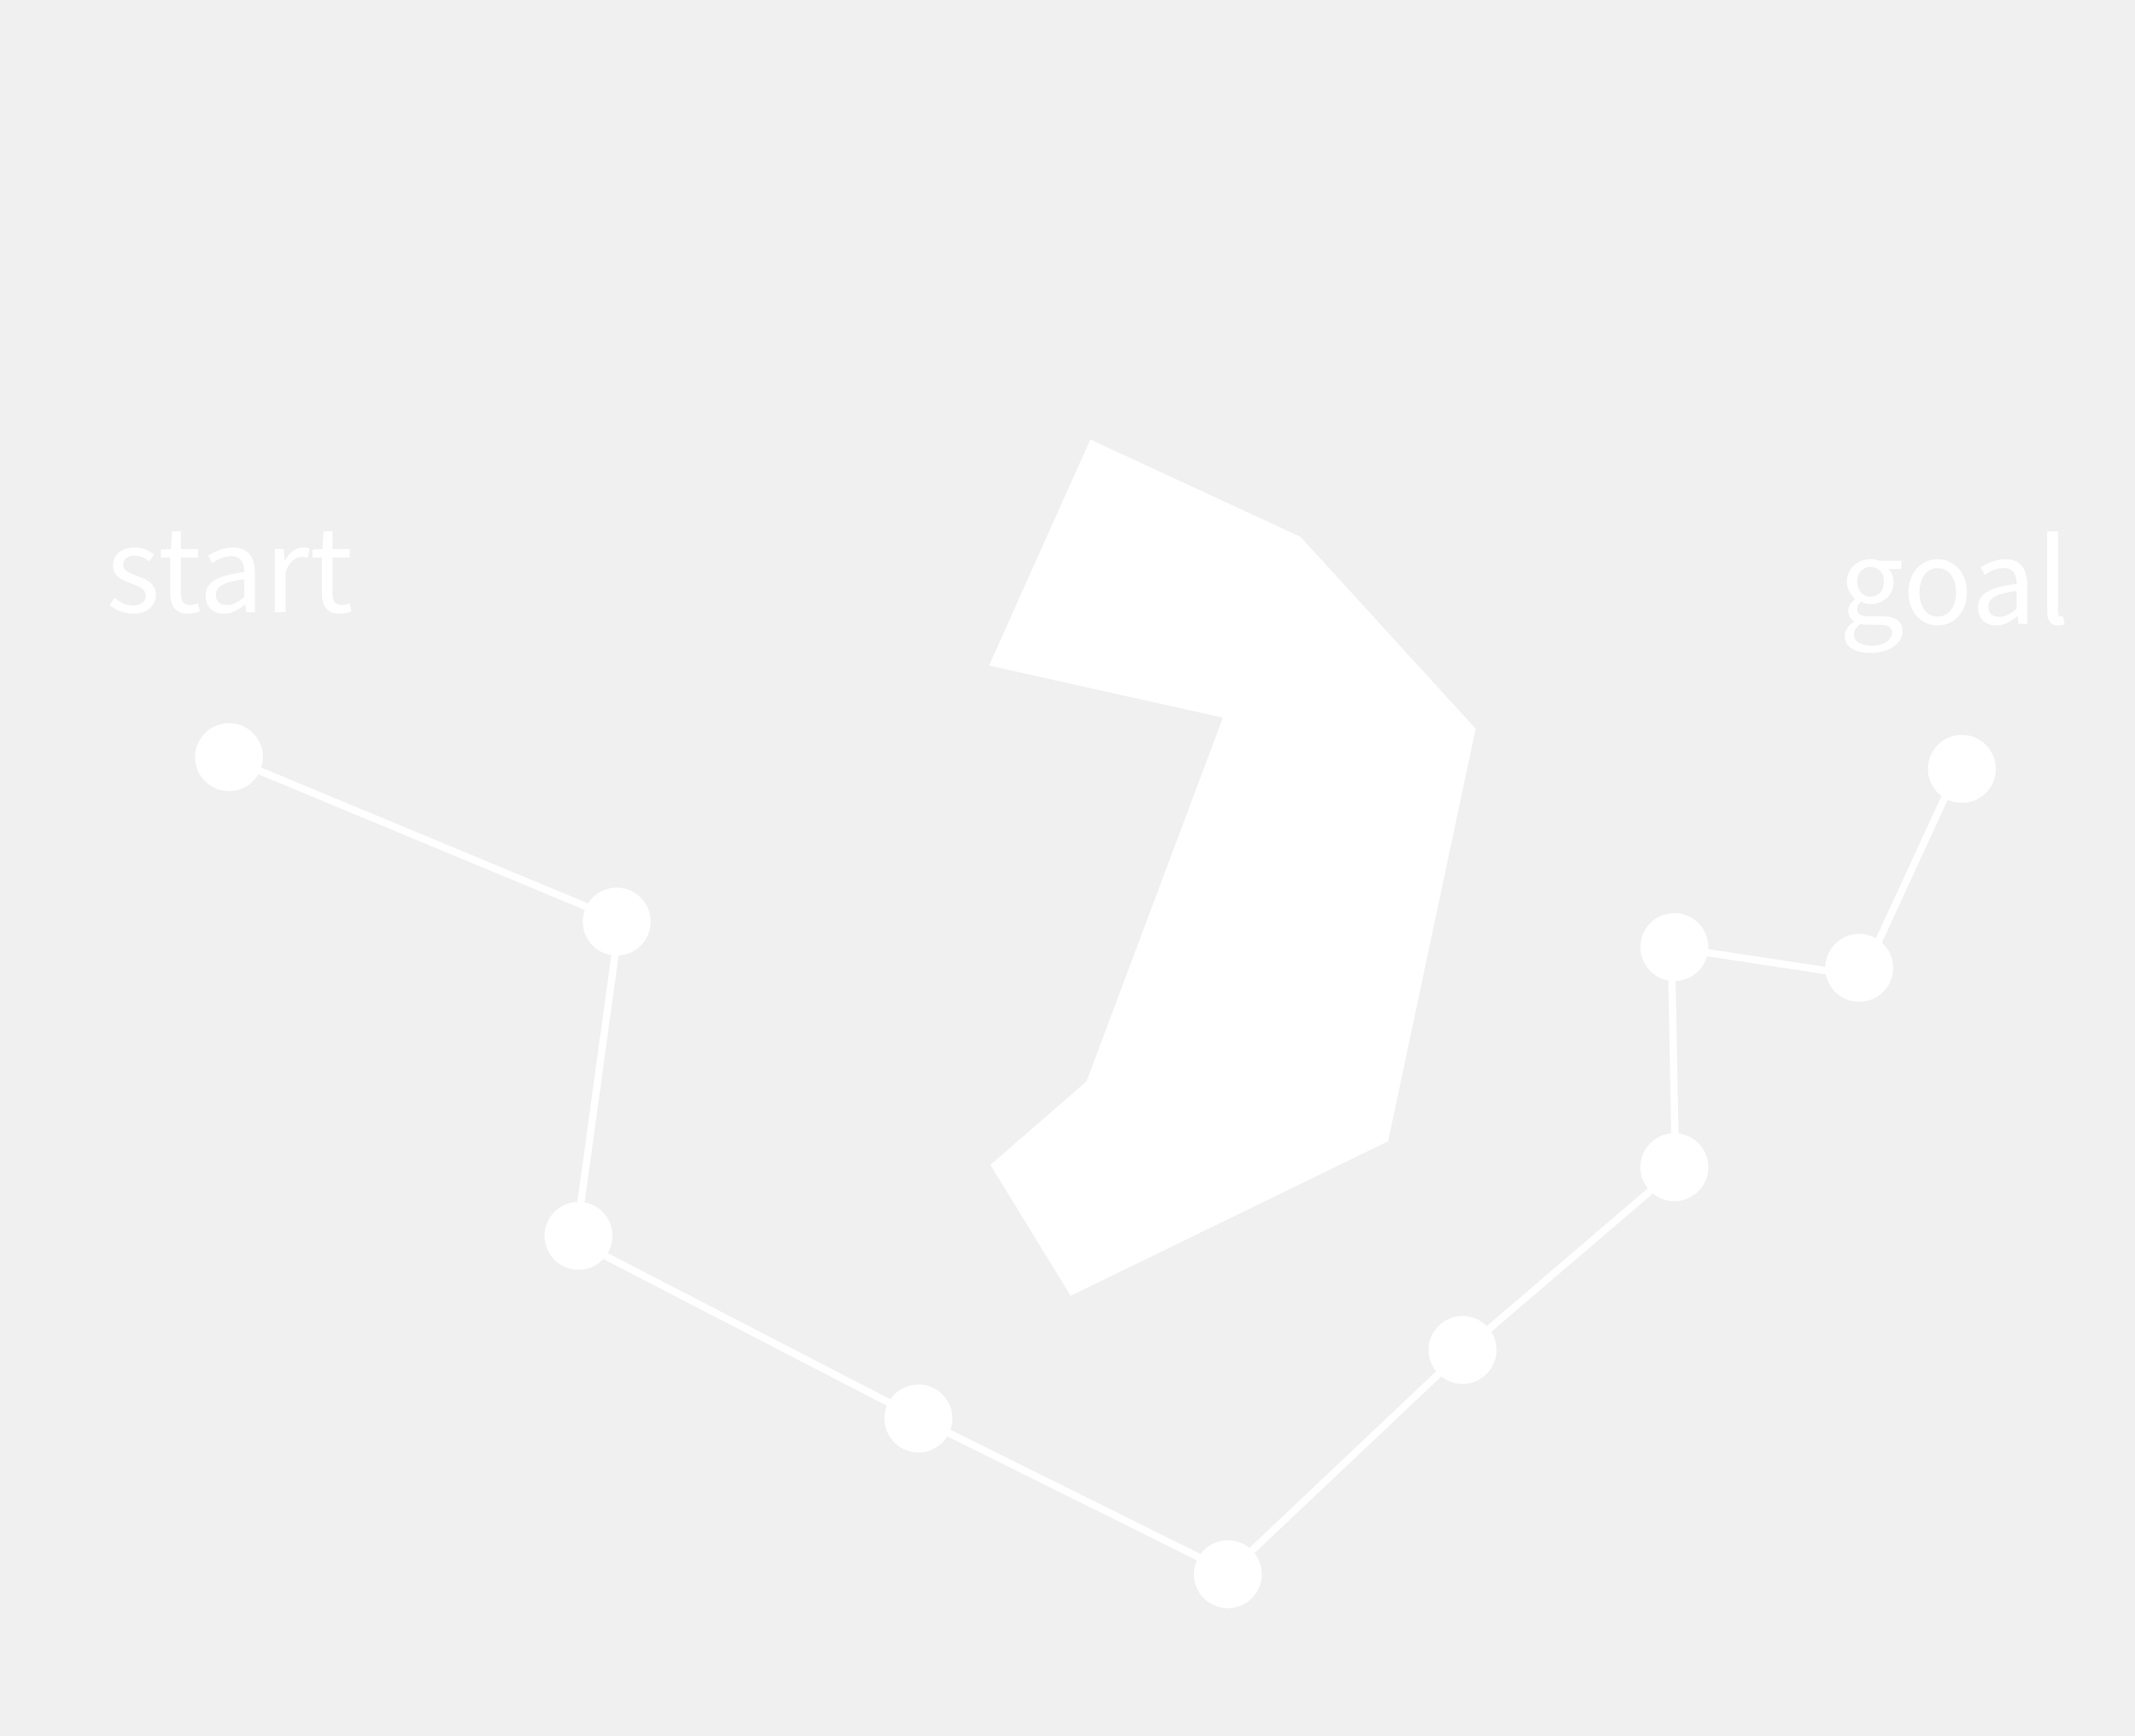
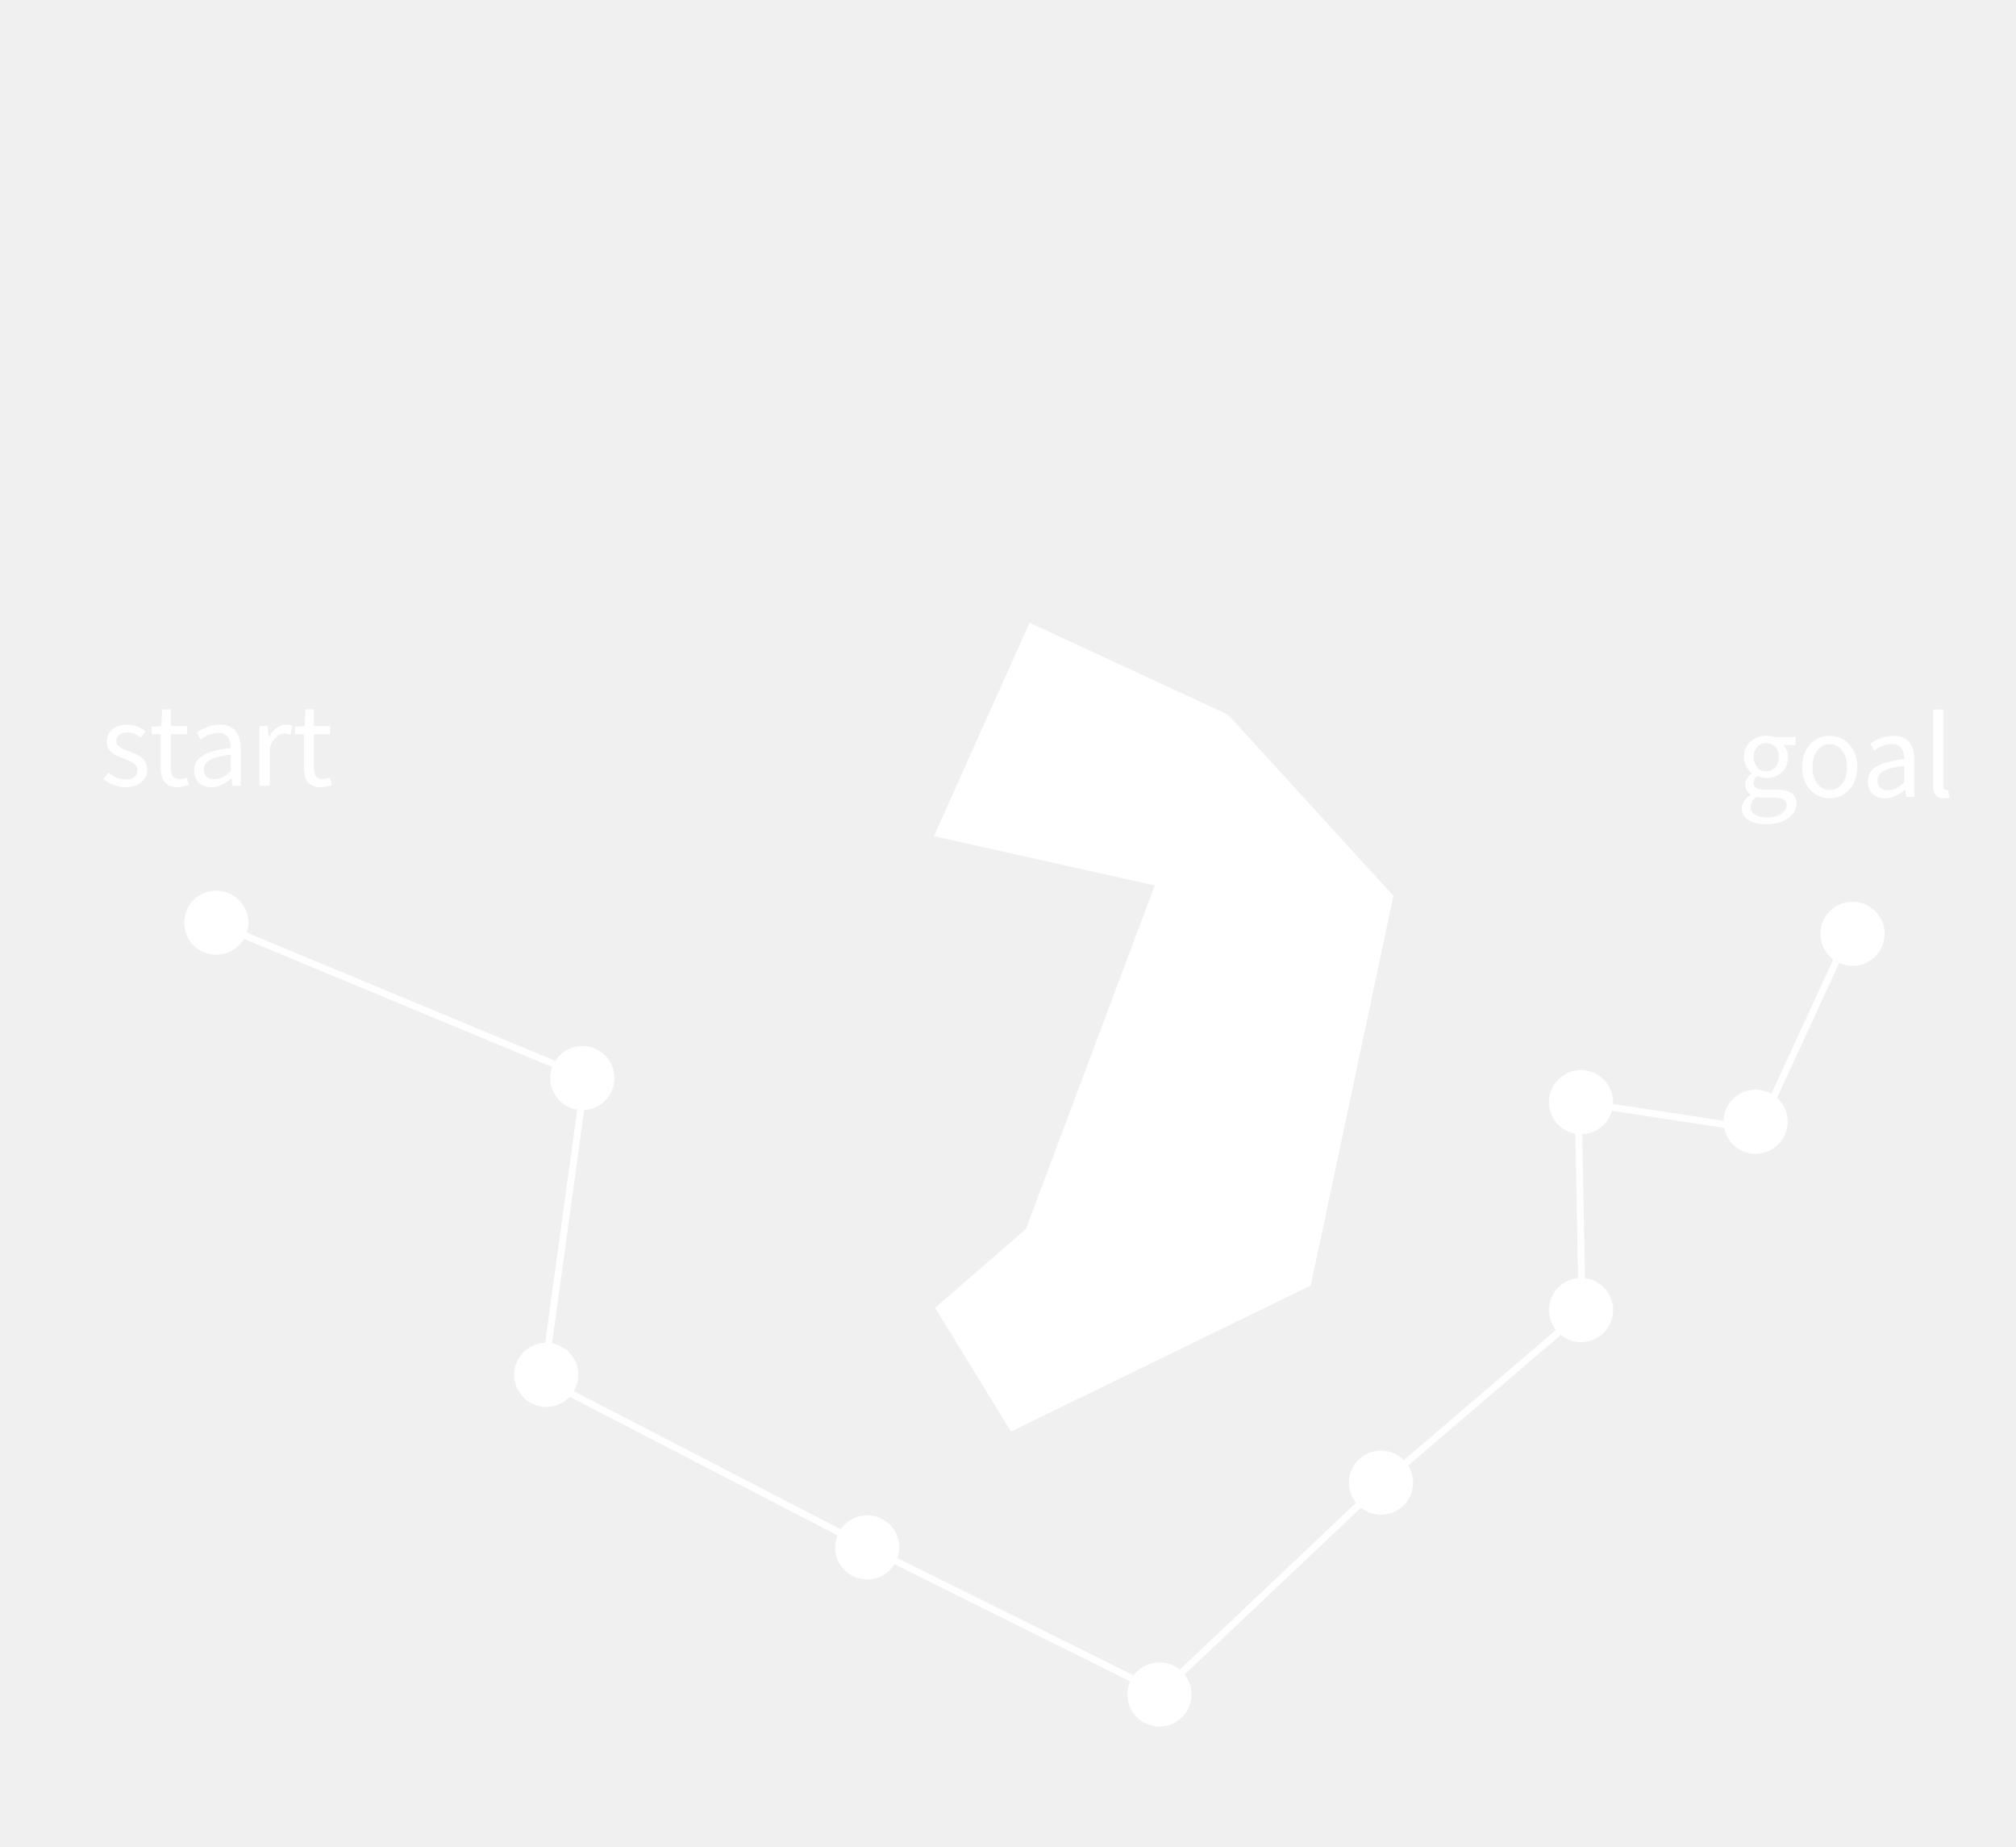
- <svg xmlns="http://www.w3.org/2000/svg" width="194.282mm" height="157.93mm" viewBox="0 0 194.282 157.93" version="1.1" id="svg8">
+ <svg xmlns="http://www.w3.org/2000/svg" width="194.282mm" height="177.93mm" viewBox="0 0 194.282 177.93" version="1.1" id="svg8">
  <defs id="defs2" />
-   <g id="layer1" transform="translate(-0.799176,-66.22618)">
+   <g id="layer1" transform="translate(-0.799176,-46.22618)">
    <path style="fill:#ffffff;fill-opacity:1;stroke:#ffffff;stroke-width:0.265px;stroke-linecap:butt;stroke-linejoin:miter;stroke-opacity:1" d="m 134.938,132.58 -15.875,-17.387 -18.981,-8.791 -9.095,20.298 21.273,4.746 -12.473,33.262 -8.693,7.56 7.182,11.717 L 127,170 Z" id="path821" />
    <circle style="fill:#ffffff;fill-opacity:1;stroke:#ffffff;stroke-width:0.326;stroke-linecap:round;stroke-miterlimit:4;stroke-dasharray:none;stroke-opacity:1;paint-order:fill markers stroke" id="path829" r="2.929" cy="135.132" cx="21.639" />
    <circle r="2.929" cy="136.201" cx="179.328" id="circle841" style="fill:#ffffff;fill-opacity:1;stroke:#ffffff;stroke-width:0.326;stroke-linecap:round;stroke-miterlimit:4;stroke-dasharray:none;stroke-opacity:1;paint-order:fill markers stroke" />
    <text id="text845" y="123.008" x="168.113" style="font-style:normal;font-weight:normal;font-size:10.583px;line-height:1.25;font-family:sans-serif;letter-spacing:0px;word-spacing:0px;fill:#ffffff;fill-opacity:1;stroke:none;stroke-width:0.265" xml:space="preserve">
      <tspan style="font-style:normal;font-variant:normal;font-weight:normal;font-stretch:normal;font-size:10.583px;font-family:'Noto Sans CJK JP';-inkscape-font-specification:'Noto Sans CJK JP, Normal';font-variant-ligatures:normal;font-variant-caps:normal;font-variant-numeric:normal;font-feature-settings:normal;text-align:start;writing-mode:lr-tb;text-anchor:start;fill:#ffffff;fill-opacity:1;stroke-width:0.265" y="123.008" x="168.113" id="tspan847">goal</tspan>
    </text>
-     <path cx="21.639" cy="135.132" r="2.929" id="path925" style="fill:#ffffff;fill-opacity:1;stroke:#ffffff;stroke-width:0.326;stroke-linecap:round;stroke-miterlimit:4;stroke-dasharray:none;stroke-opacity:1;paint-order:fill markers stroke" />
+     <path cx="21.639" cy="135.132" r="2.929" id="path925" style="fill:#ffffff;fill-opacity:1;stroke:#ffffff;stroke-width:0.326;stroke-linecap:round;stroke-miterlimit:4;stroke-dasharray:none;stroke-opacity:1;paint-order:fill markers stroke" d="" />
    <circle cx="56.919" cy="150.099" r="2.929" id="circle927" style="fill:#ffffff;fill-opacity:1;stroke:#ffffff;stroke-width:0.326;stroke-linecap:round;stroke-miterlimit:4;stroke-dasharray:none;stroke-opacity:1;paint-order:fill markers stroke" />
    <path style="fill:none;fill-opacity:1;stroke:#ffffff;stroke-width:0.665;stroke-linecap:butt;stroke-linejoin:miter;stroke-miterlimit:4;stroke-dasharray:none;stroke-opacity:1" d="m 21.835,135.302 35.361,14.7" id="path929" />
    <circle cx="53.444" cy="178.697" r="2.929" id="circle956" style="fill:#ffffff;fill-opacity:1;stroke:#ffffff;stroke-width:0.326;stroke-linecap:round;stroke-miterlimit:4;stroke-dasharray:none;stroke-opacity:1;paint-order:fill markers stroke" />
    <path style="fill:none;fill-opacity:1;stroke:#ffffff;stroke-width:0.665;stroke-linecap:round;stroke-miterlimit:4;stroke-dasharray:none;stroke-dashoffset:0;stroke-opacity:1;paint-order:fill markers stroke" d="m 53.187,179.134 4.009,-29.132" id="path970" />
    <circle style="fill:#ffffff;fill-opacity:1;stroke:#ffffff;stroke-width:0.326;stroke-linecap:round;stroke-miterlimit:4;stroke-dasharray:none;stroke-opacity:1;paint-order:fill markers stroke" id="circle1055" r="2.929" cy="195.319" cx="84.372" />
    <circle cx="133.887" cy="189.082" r="2.929" id="circle1057" style="fill:#ffffff;fill-opacity:1;stroke:#ffffff;stroke-width:0.326;stroke-linecap:round;stroke-miterlimit:4;stroke-dasharray:none;stroke-opacity:1;paint-order:fill markers stroke" />
    <circle style="fill:#ffffff;fill-opacity:1;stroke:#ffffff;stroke-width:0.326;stroke-linecap:round;stroke-miterlimit:4;stroke-dasharray:none;stroke-opacity:1;paint-order:fill markers stroke" id="circle1059" r="2.929" cy="209.493" cx="112.532" />
    <circle style="fill:#ffffff;fill-opacity:1;stroke:#ffffff;stroke-width:0.326;stroke-linecap:round;stroke-miterlimit:4;stroke-dasharray:none;stroke-opacity:1;paint-order:fill markers stroke" id="circle1063" r="2.929" cy="172.451" cx="153.164" />
    <circle cx="153.164" cy="152.419" r="2.929" id="circle1069" style="fill:#ffffff;fill-opacity:1;stroke:#ffffff;stroke-width:0.326;stroke-linecap:round;stroke-miterlimit:4;stroke-dasharray:none;stroke-opacity:1;paint-order:fill markers stroke" />
    <path style="fill:#ffffff;fill-opacity:1;stroke:#ffffff;stroke-width:0.665;stroke-linecap:round;stroke-miterlimit:4;stroke-dasharray:none;stroke-dashoffset:0;stroke-opacity:1;paint-order:fill markers stroke" d="m 53.187,179.134 31.291,16.19 28.159,13.985" id="path1077" />
    <path style="fill:#ffffff;fill-opacity:1;stroke:#ffffff;stroke-width:0.665;stroke-linecap:round;stroke-miterlimit:4;stroke-dasharray:none;stroke-dashoffset:0;stroke-opacity:1;paint-order:fill markers stroke" d="m 112.637,209.31 20.978,-19.844" id="path1081" />
    <path style="fill:#ffffff;fill-opacity:1;stroke:#ffffff;stroke-width:0.665;stroke-linecap:round;stroke-miterlimit:4;stroke-dasharray:none;stroke-dashoffset:0;stroke-opacity:1;paint-order:fill markers stroke" d="m 133.615,189.466 19.655,-16.82" id="path1083" />
    <path style="fill:#ffffff;fill-opacity:1;stroke:#ffffff;stroke-width:0.665;stroke-linecap:round;stroke-miterlimit:4;stroke-dasharray:none;stroke-dashoffset:0;stroke-opacity:1;paint-order:fill markers stroke" d="m 170.278,155.07 -17.387,-2.646" id="path1091" />
    <path style="fill:#ffffff;fill-opacity:1;stroke:#ffffff;stroke-width:0.665;stroke-linecap:round;stroke-miterlimit:4;stroke-dasharray:none;stroke-dashoffset:0;stroke-opacity:1;paint-order:fill markers stroke" d="m 179.161,135.793 -8.882,19.277" id="path1093" />
    <circle style="fill:#ffffff;fill-opacity:1;stroke:#ffffff;stroke-width:0.326;stroke-linecap:round;stroke-miterlimit:4;stroke-dasharray:none;stroke-opacity:1;paint-order:fill markers stroke" id="circle1703" r="2.929" cy="154.308" cx="169.984" />
    <path id="path1705" d="m 152.891,152.424 0.378,20.222" style="fill:#ffffff;fill-opacity:1;stroke:#ffffff;stroke-width:0.665;stroke-linecap:round;stroke-miterlimit:4;stroke-dasharray:none;stroke-dashoffset:0;stroke-opacity:1;paint-order:fill markers stroke" />
    <text xml:space="preserve" style="font-style:normal;font-weight:normal;font-size:10.583px;line-height:1.25;font-family:sans-serif;letter-spacing:0px;word-spacing:0px;fill:#ffffff;fill-opacity:1;stroke:none;stroke-width:0.265" x="10.424" y="121.938" id="text833">
      <tspan id="tspan831" x="10.424" y="121.938" style="font-style:normal;font-variant:normal;font-weight:normal;font-stretch:normal;font-size:10.583px;font-family:'Noto Sans CJK JP';-inkscape-font-specification:'Noto Sans CJK JP, Normal';font-variant-ligatures:normal;font-variant-caps:normal;font-variant-numeric:normal;font-feature-settings:normal;text-align:start;writing-mode:lr-tb;text-anchor:start;fill:#ffffff;fill-opacity:1;stroke-width:0.265">start</tspan>
    </text>
  </g>
</svg>
